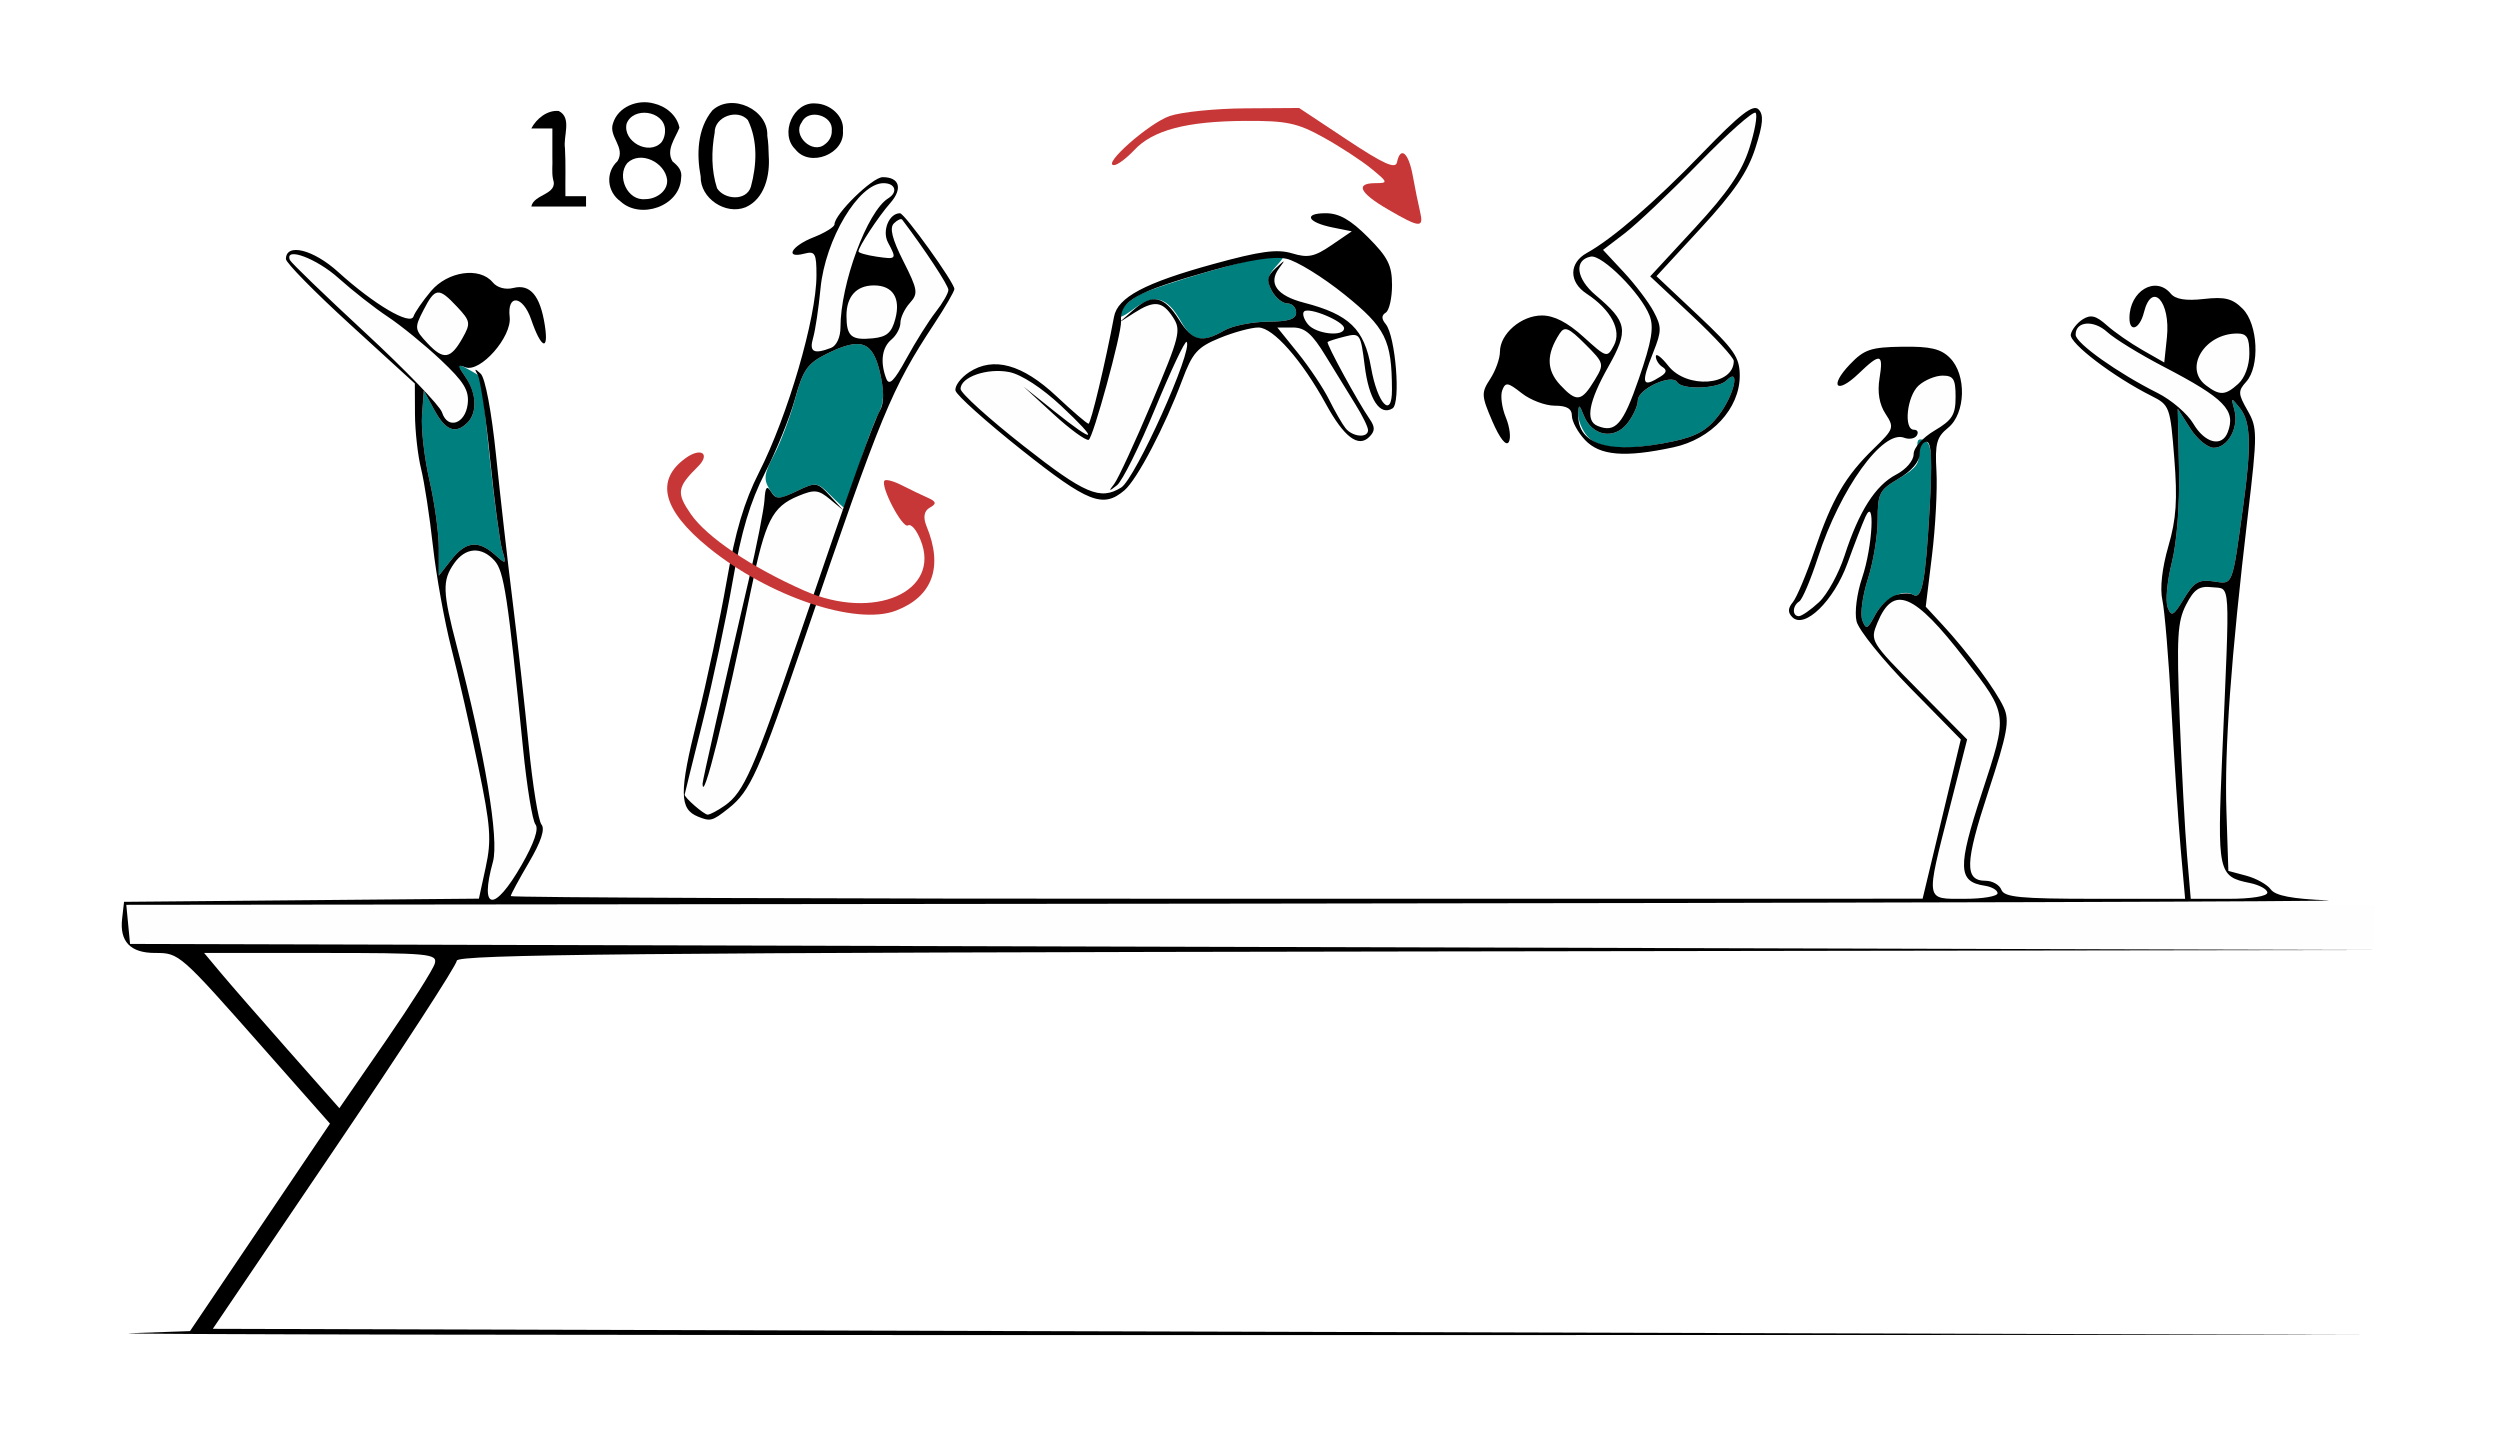
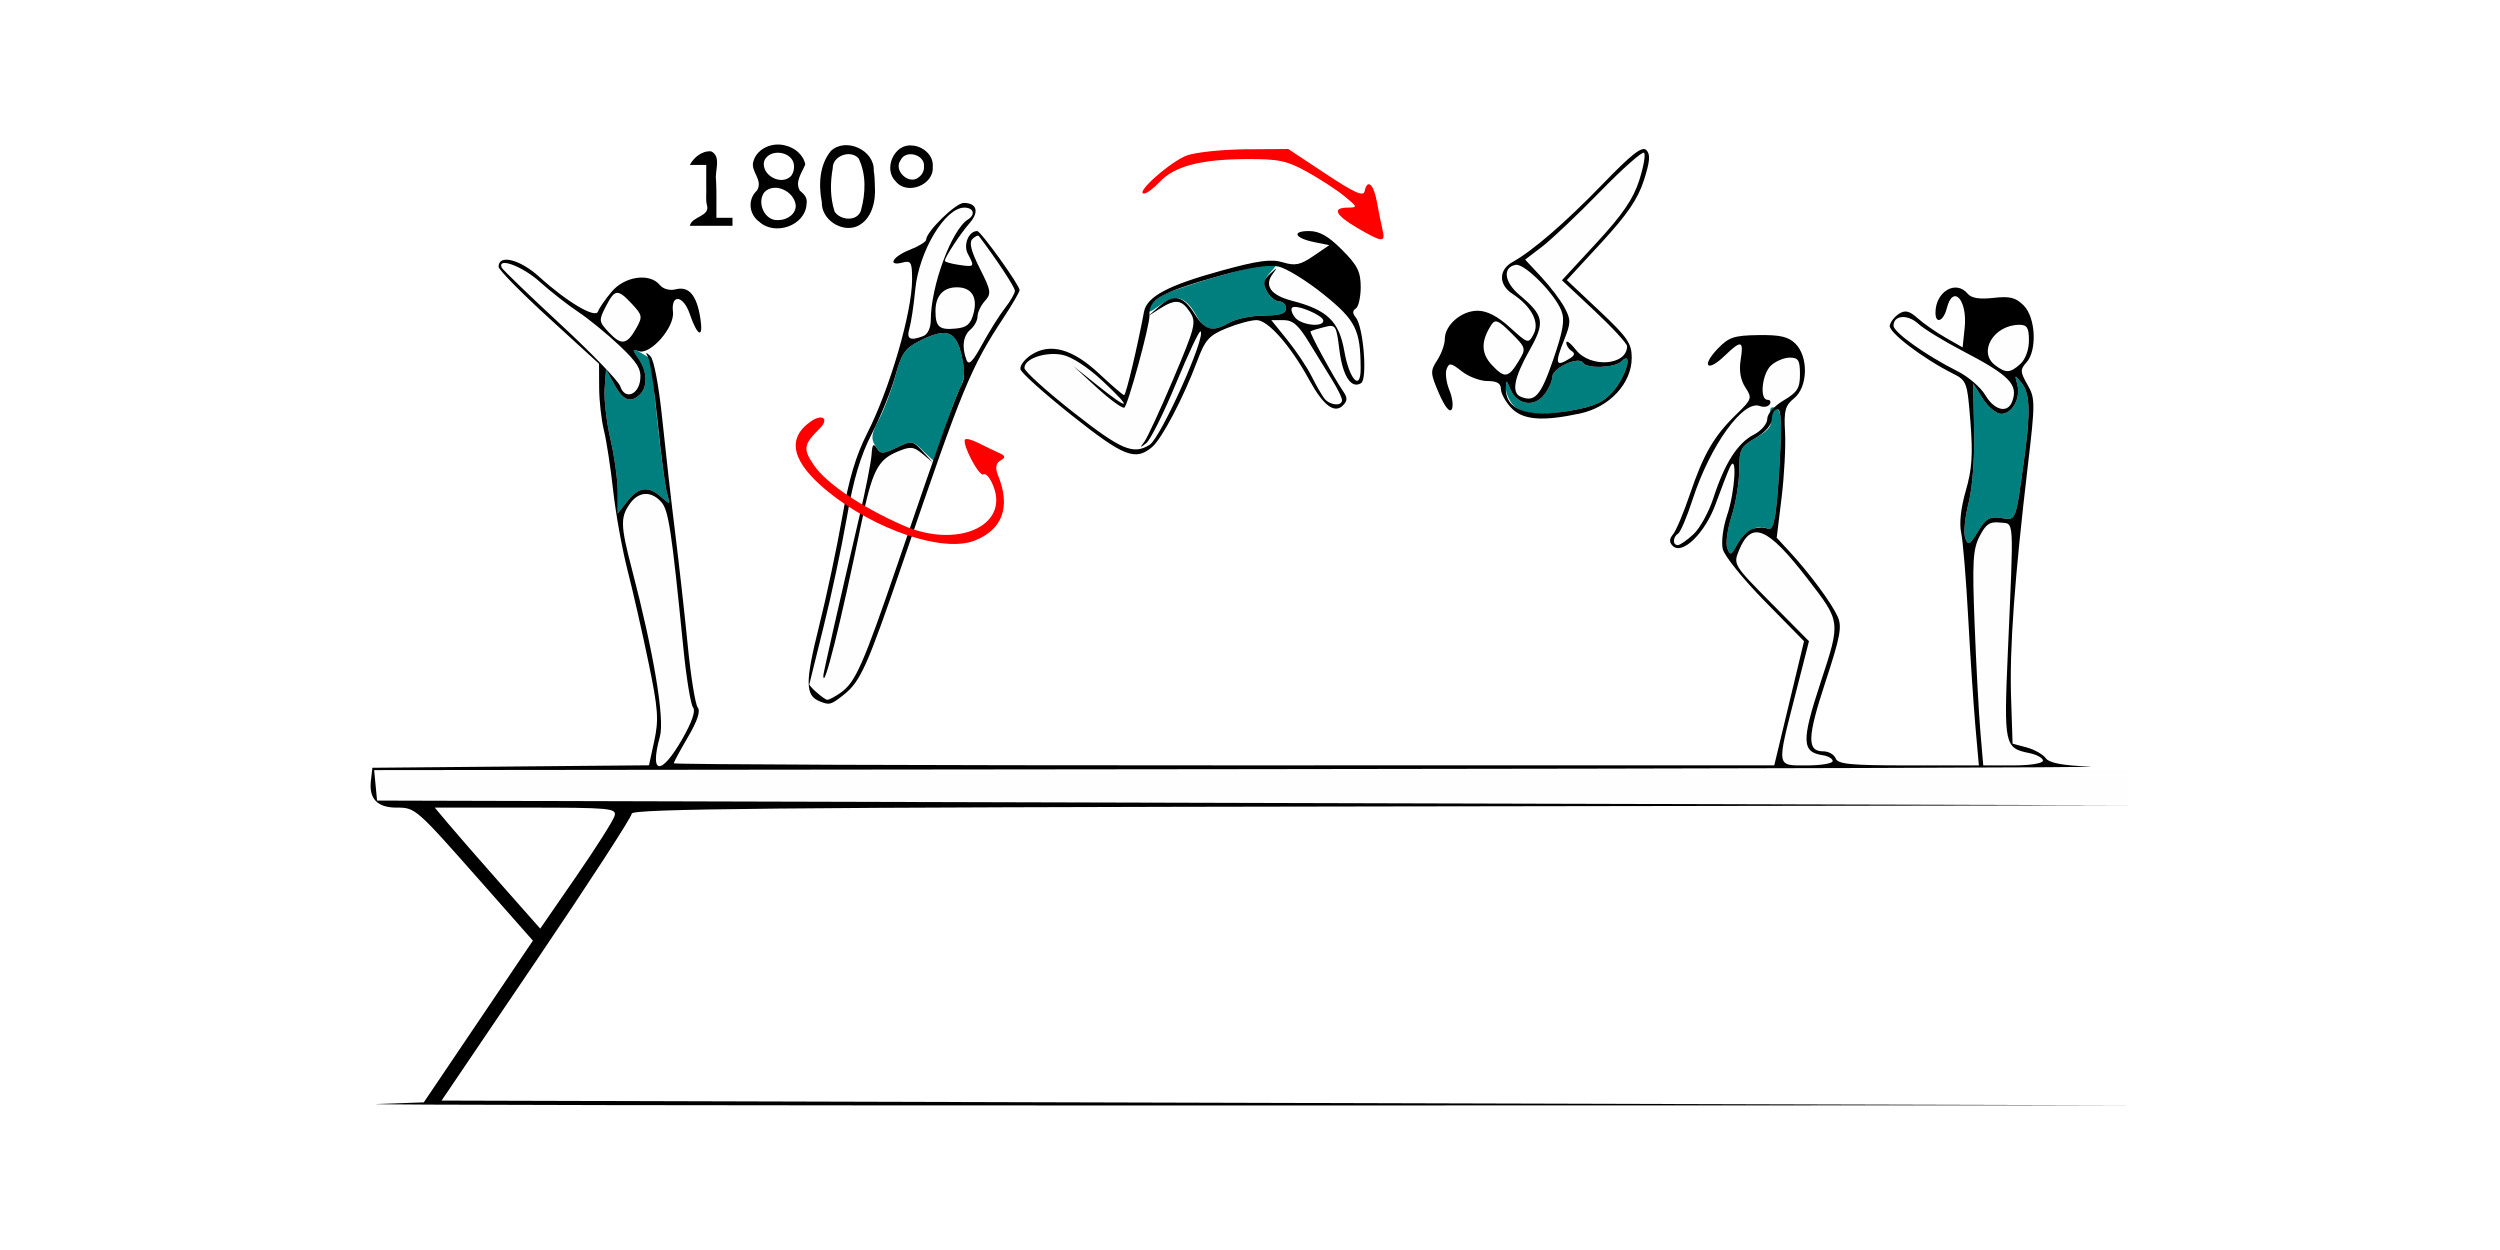
- <svg xmlns="http://www.w3.org/2000/svg" id="svg3336" version="1.1" width="389.72" height="224.062" viewBox="0 0 389.72 224.062">
+ <svg xmlns="http://www.w3.org/2000/svg" id="svg3336" version="1.1" width="500" height="250" viewBox="0 0 500 250">
  <defs id="defs3340" />
-   <g id="g4151" transform="translate(6.722193,0.4289145)">
+   <g id="g4151" transform="translate(61.86238,13.39766)">
    <path style="fill:#fefefe" d="m 13.707,146.562 c -0.343,-0.344 -0.623,-1.82 -0.623,-3.281 l 0,-2.656 175.234,0 175.234,0 0,3.281 0,3.281 -174.611,0 c -96.036,0 -174.891,-0.281 -175.234,-0.625 z m 55.457,-8.047 c 0.003,-0.645 0.433,-2.715 0.955,-4.601 0.982,-3.548 -1.235,-16.775 -5.632,-33.602 -2.232,-8.54 -2.286,-10.236 -0.415,-12.916 1.753,-2.51 4.26,-2.679 6.295,-0.424 1.488,1.65 2.064,5.438 4.447,29.278 0.593,5.93 1.464,11.256 1.935,11.837 1.056,1.3 -4.614,11.601 -6.385,11.601 -0.663,0 -1.203,-0.527 -1.2,-1.172 z m 225.249,-0.469 c 0.011,-0.902 1.258,-6.492 2.769,-12.422 l 2.749,-10.781 -7.585,-7.663 c -7.502,-7.579 -7.572,-7.695 -6.407,-10.516 2.486,-6.021 5.691,-4.697 13.667,5.647 6.732,8.731 6.697,8.451 2.618,20.885 -3.814,11.624 -3.747,13.821 0.442,14.447 4.057,0.606 1.853,2.044 -3.133,2.044 -4.28,0 -5.137,-0.275 -5.12,-1.641 z m 39.797,-5.156 c -0.319,-3.738 -0.836,-13.368 -1.148,-21.4 -0.488,-12.563 -0.349,-15.027 0.996,-17.635 1.261,-2.446 2.049,-2.975 4.08,-2.74 2.899,0.336 2.773,-1.797 1.555,26.276 -0.787,18.131 -0.635,18.836 4.254,19.817 4.949,0.993 3.038,2.48 -3.187,2.48 l -5.969,0 -0.58,-6.797 z m -232.742,-7.801 c -0.808,-0.81 -1.465,-1.549 -1.461,-1.641 0.004,-0.092 1.275,-5.23 2.825,-11.417 1.55,-6.188 3.645,-16.014 4.656,-21.837 1.989,-11.451 4.016,-16.949 5.163,-14.006 0.355,0.912 0.181,2.81 -0.388,4.219 -0.568,1.409 -1.872,6.569 -2.898,11.468 -1.025,4.898 -2.921,13.511 -4.214,19.14 -1.292,5.629 -2.175,10.409 -1.962,10.622 0.213,0.214 1.088,-2.915 1.945,-6.953 0.856,-4.038 2.158,-9.527 2.892,-12.198 0.734,-2.671 1.991,-8.367 2.795,-12.656 1.694,-9.046 2.885,-11.272 6.931,-12.953 2.623,-1.09 3.139,-1.026 4.755,0.595 1.793,1.798 1.744,2.02 -4.635,21.001 -7.075,21.051 -8.605,24.571 -11.601,26.676 -2.519,1.77 -2.984,1.764 -4.801,-0.059 z M 272.897,94.743 c 0,-0.485 0.388,-1.123 0.862,-1.416 0.474,-0.294 1.783,-3.377 2.91,-6.852 3.498,-10.791 10.106,-19.949 13.462,-18.657 2.42,0.931 1.705,4.194 -1.256,5.729 -3.238,1.68 -5.81,5.717 -8.049,12.634 -0.906,2.798 -2.701,6.068 -3.99,7.266 -2.463,2.29 -3.939,2.775 -3.939,1.296 z M 152.833,69.078 c -5.372,-4.219 -9.785,-8.208 -9.805,-8.863 -0.058,-1.86 4.166,-3.328 7.602,-2.64 1.866,0.373 5.097,2.482 8.081,5.274 6.032,5.644 5.46,6.062 -1.104,0.807 l -4.803,-3.845 4.673,4.293 c 2.57,2.361 5.05,4.176 5.512,4.033 0.461,-0.143 1.789,-4.233 2.951,-9.088 2.92,-12.203 7.012,-15.444 10.954,-8.674 1.733,2.977 1.731,3.104 -0.171,8.203 -2.618,7.018 -7.264,16.127 -8.671,17 -3.268,2.026 -5.668,1.001 -15.218,-6.499 z m 20.486,-5.713 c 2.344,-5.626 4.107,-10.385 3.917,-10.575 -0.19,-0.19 -2.124,3.991 -4.298,9.292 -2.174,5.301 -4.597,10.692 -5.383,11.981 -1.298,2.128 -1.295,2.214 0.036,0.938 0.807,-0.773 3.384,-6.009 5.728,-11.635 z m 161.87,2.249 c -0.915,-1.553 -3.424,-3.706 -5.575,-4.783 -6.186,-3.098 -12.74,-7.751 -12.767,-9.063 -0.043,-2.13 2.809,-2.378 4.93,-0.428 1.13,1.039 5.081,3.465 8.778,5.39 6.741,3.51 10.567,6.377 10.567,7.917 0,4.376 -3.581,4.96 -5.933,0.966 z m -132.154,0.715 c -0.513,-0.645 -1.668,-2.648 -2.567,-4.453 -0.899,-1.805 -3.083,-5.074 -4.852,-7.266 l -3.217,-3.984 2.42,0 c 1.884,0 3.019,0.986 5.125,4.453 1.488,2.449 3.582,5.853 4.652,7.565 1.071,1.712 1.947,3.505 1.947,3.984 0,1.273 -2.42,1.067 -3.507,-0.299 z m 88.787,0.551 c -1.758,-0.712 -1.403,-5.438 0.541,-7.203 0.94,-0.853 2.622,-1.552 3.738,-1.552 2.937,0 2.901,5.844 -0.048,7.916 -2.198,1.545 -2.392,1.583 -4.231,0.839 z m -49.533,-0.927 c -1.903,-0.788 -1.351,-3.781 1.696,-9.196 3.225,-5.732 3.005,-6.978 -1.977,-11.184 -3.035,-2.562 -3.399,-5.488 -0.747,-6.001 1.753,-0.339 7.793,5.716 9.155,9.178 0.72,1.829 0.356,3.989 -1.658,9.839 -2.472,7.182 -3.655,8.529 -6.469,7.363 z M 62.182,63.852 C 61.855,62.818 56.457,57.221 50.186,51.415 43.916,45.608 38.645,40.523 38.474,40.116 c -0.901,-2.143 4.147,-0.271 7.575,2.81 2.173,1.953 5.633,4.665 7.689,6.027 2.056,1.362 5.766,4.386 8.244,6.721 3.622,3.413 4.447,4.757 4.206,6.856 -0.361,3.143 -3.14,4.06 -4.006,1.323 z M 208.055,62.056 c -0.257,-0.416 -0.758,-2.963 -1.115,-5.659 -0.595,-4.497 -0.966,-5.085 -4.495,-7.12 -2.116,-1.22 -5.179,-2.496 -6.806,-2.836 -3.286,-0.686 -4.648,-2.87 -3.017,-4.841 1.801,-2.176 3.661,-1.482 10.179,3.801 6.486,5.257 7.439,7.149 7.469,14.833 0.01,2.449 -1.21,3.452 -2.215,1.821 z m 28.459,-2.454 c -2.183,-2.33 -2.214,-4.793 -0.101,-8.039 0.768,-1.179 1.407,-0.915 3.963,1.641 2.982,2.982 3.014,3.102 1.503,5.6 -2.062,3.41 -2.814,3.521 -5.365,0.797 z m 100.635,0.031 c -3.49,-2.658 -0.221,-8.07 4.874,-8.07 1.534,0 1.902,0.607 1.902,3.136 0,1.847 -0.702,3.773 -1.709,4.688 -2.041,1.853 -2.902,1.895 -5.067,0.247 z M 131.436,58.589 C 130.454,56.023 130.758,53.737 132.243,52.5 c 0.771,-0.642 1.402,-1.82 1.402,-2.619 0,-0.799 0.659,-2.182 1.464,-3.075 1.338,-1.483 1.251,-2.045 -1.008,-6.516 -1.744,-3.452 -2.18,-5.186 -1.48,-5.889 0.546,-0.547 1.131,-0.813 1.299,-0.589 3.591,4.75 7.201,10.241 7.201,10.952 0,0.506 -0.892,2.057 -1.982,3.448 -1.09,1.39 -3.136,4.644 -4.545,7.23 -1.93,3.541 -2.71,4.318 -3.158,3.147 z m 121.887,-2.018 c -1.126,-1.436 -1.728,-3.203 -1.422,-4.172 0.672,-2.125 -1.349,-5.949 -5.499,-10.402 l -3.235,-3.472 3.417,-2.611 c 1.879,-1.436 7.093,-6.382 11.585,-10.991 4.493,-4.609 8.443,-8.104 8.779,-7.767 0.336,0.337 -0.105,2.837 -0.98,5.556 -1.189,3.694 -3.341,6.838 -8.519,12.443 l -6.928,7.5 6.515,6.108 c 3.583,3.359 6.515,6.545 6.515,7.078 0,3.887 -7.342,4.41 -10.229,0.729 z M 59.92,53.082 c -2.028,-2.166 -2.056,-2.395 -0.623,-5.174 1.818,-3.527 2.365,-3.581 5.237,-0.514 2.083,2.224 2.144,2.569 0.864,4.847 -1.874,3.334 -2.984,3.504 -5.478,0.841 z m 60.109,-0.817 c 0.341,-1.16 0.863,-4.641 1.16,-7.734 0.737,-7.677 5.96,-16.406 9.816,-16.406 1.857,0 2.291,1.402 0.734,2.367 -3.266,2.025 -7.439,13.303 -7.439,20.104 0,1.543 -0.614,2.877 -1.478,3.21 -2.689,1.035 -3.429,0.626 -2.793,-1.54 z m 5.873,-0.346 c -1.069,-1.072 -0.77,-5.504 0.454,-6.732 1.486,-1.491 4.936,-1.433 6.207,0.103 0.623,0.753 0.734,2.294 0.286,3.984 -0.573,2.165 -1.325,2.816 -3.505,3.035 -1.527,0.153 -3.076,-0.022 -3.443,-0.391 z m 71.277,-1.786 c -0.65,-0.786 -0.925,-1.686 -0.612,-2.001 0.749,-0.752 6.238,1.541 6.238,2.606 0,1.385 -4.368,0.915 -5.626,-0.605 z" id="path3356" />
    <path style="fill:#007f7f" d="m 283.594,96.269 c -0.364,-0.935 0.024,-3.831 0.863,-6.436 0.839,-2.605 1.525,-6.755 1.525,-9.223 0,-4.161 0.246,-4.633 3.374,-6.484 2.694,-1.595 3.289,-2.446 2.95,-4.226 -0.321,-1.684 -0.085,-2.098 0.965,-1.694 1.167,0.449 1.293,2.229 0.789,11.087 -0.631,11.08 -1.181,13.85 -2.577,12.985 -1.565,-0.97 -4.564,0.645 -5.9,3.177 -1.176,2.229 -1.401,2.321 -1.988,0.814 z m 47.594,-2.025 c -0.367,-0.96 -0.074,-4.1 0.65,-6.979 0.793,-3.148 1.239,-8.969 1.12,-14.609 l -0.198,-9.375 1.936,3.047 c 1.065,1.676 2.721,3.047 3.681,3.047 2.214,0 3.955,-3.192 3.216,-5.895 -0.553,-2.02 -0.529,-2.026 0.883,-0.254 1.663,2.087 1.788,5.761 0.512,15.055 -1.769,12.884 -1.571,12.375 -4.635,11.924 -2.306,-0.34 -3.045,0.091 -4.621,2.69 -1.647,2.717 -1.957,2.881 -2.543,1.349 z M 61.682,85.028 c 0,-2.358 -0.652,-7.109 -1.45,-10.558 -0.797,-3.449 -1.323,-8.01 -1.168,-10.136 l 0.282,-3.865 1.66,3.047 c 1.748,3.209 3.303,3.788 5.163,1.922 1.567,-1.572 1.397,-4.626 -0.402,-7.202 -1.478,-2.117 -1.464,-2.15 0.467,-1.113 1.095,0.588 2.013,1.159 2.041,1.27 0.028,0.111 0.623,5.686 1.323,12.389 0.7,6.703 1.585,13.242 1.966,14.531 0.673,2.275 0.639,2.296 -1.163,0.703 -2.587,-2.287 -4.523,-2.05 -6.781,0.83 l -1.937,2.47 0,-4.287 z m 60.979,-8.338 c -1.963,-1.97 -2.191,-1.994 -5.182,-0.563 -2.959,1.416 -3.19,1.398 -4.264,-0.328 -0.933,-1.498 -0.805,-2.444 0.713,-5.296 1.017,-1.909 2.504,-5.853 3.304,-8.763 1.26,-4.585 1.922,-5.524 4.962,-7.031 5.274,-2.617 7.129,-1.957 8.262,2.938 0.729,3.154 0.66,4.699 -0.295,6.527 -0.688,1.317 -2.095,5.135 -3.126,8.486 -1.032,3.35 -1.975,6.091 -2.098,6.091 -0.122,0 -1.146,-0.927 -2.275,-2.06 z m 118.138,-9.03 c -0.851,-0.943 -1.52,-2.525 -1.487,-3.516 0.053,-1.622 0.14,-1.6 0.874,0.226 1.266,3.149 4.681,3.794 6.719,1.27 0.931,-1.154 1.694,-2.802 1.694,-3.664 0,-1.756 5.284,-4.198 6.126,-2.831 0.766,1.244 6.393,1.047 7.706,-0.27 2.194,-2.2 1.207,2.242 -1.201,5.409 -1.762,2.318 -3.464,3.3 -7.055,4.073 -7.082,1.524 -11.583,1.289 -13.374,-0.696 z M 177.371,49.665 c -2.183,-3.847 -4.094,-4.362 -7.319,-1.97 -1.98,1.469 -2.561,1.619 -2.156,0.56 0.305,-0.797 1.692,-2.04 3.083,-2.761 2.947,-1.529 18.829,-6.119 21.171,-6.119 1.498,0 1.497,0.111 -0.024,1.797 -1.293,1.434 -1.411,2.192 -0.579,3.75 0.573,1.074 1.658,1.953 2.411,1.953 0.753,0 1.369,0.633 1.369,1.406 0,1.048 -1.131,1.415 -4.439,1.439 -2.442,0.018 -5.491,0.636 -6.776,1.373 -3.494,2.004 -4.972,1.691 -6.742,-1.428 z" id="path3352" />
-     <path style="fill:#c83737" d="m 209.579,32.18 c -4.393,-2.566 -5.077,-4.052 -1.869,-4.059 1.99,-0.004 1.953,-0.127 -0.701,-2.293 -1.542,-1.258 -4.907,-3.45 -7.477,-4.87 -4.032,-2.228 -5.699,-2.576 -12.15,-2.54 -9.121,0.051 -14.367,1.429 -17.28,4.54 -1.213,1.295 -2.635,2.354 -3.16,2.354 -1.969,0 5.487,-6.573 8.69,-7.661 1.836,-0.624 7.123,-1.159 11.75,-1.19 l 8.411,-0.056 7.477,4.957 c 5.674,3.762 7.55,4.61 7.779,3.516 0.542,-2.588 1.812,-1.518 2.461,2.074 0.349,1.934 0.862,4.465 1.14,5.625 0.621,2.595 -0.035,2.544 -5.072,-0.398 z" id="path3350" />
+     <path style="fill:#ff0000" d="m 209.579,32.18 c -4.393,-2.566 -5.077,-4.052 -1.869,-4.059 1.99,-0.004 1.953,-0.127 -0.701,-2.293 -1.542,-1.258 -4.907,-3.45 -7.477,-4.87 -4.032,-2.228 -5.699,-2.576 -12.15,-2.54 -9.121,0.051 -14.367,1.429 -17.28,4.54 -1.213,1.295 -2.635,2.354 -3.16,2.354 -1.969,0 5.487,-6.573 8.69,-7.661 1.836,-0.624 7.123,-1.159 11.75,-1.19 l 8.411,-0.056 7.477,4.957 c 5.674,3.762 7.55,4.61 7.779,3.516 0.542,-2.588 1.812,-1.518 2.461,2.074 0.349,1.934 0.862,4.465 1.14,5.625 0.621,2.595 -0.035,2.544 -5.072,-0.398 z" id="path3350" />
    <path style="fill:#000000" d="m 13.551,207.402 9.346,-0.328 10.91,-16.171 10.91,-16.171 -10.293,-11.662 C 21.255,148.147 21.23,148.125 17.443,148.125 c -3.834,0 -5.535,-1.769 -5.128,-5.334 l 0.301,-2.635 27.658,-0.248 27.658,-0.248 1.065,-4.908 c 0.922,-4.246 0.765,-6.363 -1.164,-15.689 -1.226,-5.93 -3.11,-14.212 -4.187,-18.405 C 62.571,96.464 61.276,89.292 60.77,84.72 60.265,80.147 59.432,74.719 58.92,72.656 c -0.512,-2.062 -0.941,-5.898 -0.953,-8.523 l -0.022,-4.773 -10.047,-9.177 C 42.371,45.136 37.85,40.534 37.85,39.956 c 0,-2.558 4.261,-1.508 8.134,2.004 5.577,5.058 11.264,8.415 11.754,6.939 0.211,-0.636 1.433,-2.406 2.714,-3.934 2.616,-3.118 7.604,-3.833 9.633,-1.381 0.693,0.837 1.984,1.189 3.221,0.877 2.629,-0.662 4.192,1.2 4.908,5.845 0.634,4.119 -0.589,3.59 -2.13,-0.921 -1.285,-3.76 -3.78,-4.055 -3.354,-0.397 0.362,3.105 -4.594,8.726 -6.908,7.835 -1.267,-0.488 -1.264,-0.317 0.02,1.522 1.729,2.476 1.869,5.542 0.325,7.092 -1.86,1.866 -3.415,1.287 -5.163,-1.922 L 59.346,60.469 59.064,64.334 c -0.155,2.126 0.371,6.687 1.168,10.136 0.797,3.449 1.45,8.2 1.45,10.558 l 0,4.287 1.937,-2.47 c 2.258,-2.88 4.194,-3.116 6.781,-0.83 1.802,1.593 1.836,1.572 1.163,-0.703 -0.381,-1.289 -1.228,-7.665 -1.882,-14.168 -0.654,-6.504 -1.521,-12.41 -1.927,-13.125 -0.579,-1.02 -0.48,-1.06 0.46,-0.188 0.701,0.65 1.691,5.906 2.384,12.656 0.652,6.349 1.816,16.607 2.587,22.794 0.771,6.188 1.901,16.312 2.511,22.5 0.61,6.188 1.506,11.733 1.992,12.324 0.586,0.712 -0.072,2.699 -1.954,5.901 -1.56,2.655 -2.837,5.019 -2.837,5.254 0,0.235 49.521,0.423 110.047,0.417 l 110.047,-0.01 2.976,-12.412 2.976,-12.412 -7.826,-7.969 c -4.304,-4.383 -8.095,-9.08 -8.423,-10.438 -0.337,-1.394 0.045,-4.368 0.878,-6.83 1.621,-4.788 2.045,-12.858 0.497,-9.451 -0.469,1.031 -1.728,4.291 -2.8,7.244 -2.116,5.834 -6.685,10.291 -8.591,8.38 -0.723,-0.726 -0.699,-1.389 0.087,-2.339 0.603,-0.729 2.128,-4.366 3.388,-8.083 2.703,-7.972 4.795,-11.566 9.239,-15.875 3.131,-3.035 3.209,-3.269 1.811,-5.409 -0.963,-1.474 -1.281,-3.349 -0.933,-5.5 0.634,-3.922 0.148,-4.034 -3.266,-0.753 -3.435,3.302 -4.642,2.001 -1.346,-1.45 2.225,-2.33 3.267,-2.681 8.162,-2.75 4.382,-0.062 6.009,0.319 7.428,1.743 2.625,2.633 2.467,8.658 -0.286,10.895 -1.793,1.457 -2.06,2.455 -1.815,6.772 0.158,2.785 -0.153,8.676 -0.691,13.09 l -0.979,8.027 2.631,2.847 c 3.931,4.254 8.306,10.158 9.54,12.874 0.933,2.054 0.576,3.985 -2.433,13.154 -3.64,11.095 -3.722,13.85 -0.411,13.85 1.06,0 2.17,0.633 2.466,1.406 0.445,1.164 2.961,1.406 14.59,1.406 l 14.052,0 -0.687,-7.734 c -0.378,-4.254 -1.029,-14.062 -1.447,-21.797 -0.418,-7.734 -1.052,-15.393 -1.409,-17.018 -0.405,-1.844 -0.055,-5.004 0.93,-8.401 1.237,-4.268 1.437,-7.233 0.926,-13.713 -0.637,-8.075 -0.721,-8.302 -3.588,-9.745 -5.93,-2.984 -12.812,-8.227 -12.549,-9.56 0.147,-0.748 0.985,-1.814 1.861,-2.367 1.237,-0.782 2.073,-0.578 3.738,0.913 1.18,1.056 3.681,2.797 5.559,3.868 l 3.415,1.948 0.411,-3.899 c 0.593,-5.626 -2.352,-8.828 -3.585,-3.899 -0.645,2.58 -2.253,3.205 -2.253,0.876 0,-4.247 4.085,-6.659 6.445,-3.806 0.73,0.882 2.354,1.144 5.145,0.828 3.294,-0.372 4.459,-0.079 6.057,1.523 2.398,2.405 2.714,8.99 0.547,11.392 -1.289,1.428 -1.268,1.873 0.208,4.453 1.557,2.722 1.56,3.542 0.057,16.3 -2.652,22.506 -3.66,36.422 -3.342,46.181 l 0.303,9.31 2.803,0.75 c 1.541,0.412 3.257,1.373 3.812,2.134 0.715,0.98 3.306,1.477 8.88,1.703 4.329,0.175 -71.117,0.404 -167.656,0.509 l -175.527,0.191 0.293,3.047 0.293,3.047 175.234,0.472 175.234,0.472 -149.766,0.231 c -121.268,0.187 -149.766,0.46 -149.766,1.436 0,0.663 -8.558,13.846 -19.018,29.297 l -19.018,28.092 168.785,0.473 168.785,0.473 -179.907,0.033 c -98.949,0.018 -175.701,-0.115 -170.561,-0.295 z m 47.509,-57.636 c 0.415,-1.522 -0.872,-1.641 -17.758,-1.641 l -18.205,0 2.638,3.154 c 1.451,1.734 6.195,7.18 10.542,12.1 l 7.904,8.947 7.215,-10.46 c 3.968,-5.753 7.417,-11.198 7.663,-12.1 z m 13.528,-15.351 c 1.952,-3.409 2.716,-5.646 2.161,-6.328 -0.472,-0.581 -1.343,-5.907 -1.935,-11.837 -2.383,-23.84 -2.959,-27.628 -4.447,-29.278 -2.035,-2.255 -4.542,-2.086 -6.295,0.424 -1.872,2.681 -1.817,4.376 0.415,12.916 4.398,16.827 6.615,30.054 5.632,33.602 -2.124,7.672 0.213,7.934 4.469,0.501 z m 230.085,4.4 c 0,-0.48 -0.903,-1.007 -2.007,-1.172 -4.188,-0.625 -4.255,-2.822 -0.442,-14.447 4.08,-12.435 4.115,-12.155 -2.618,-20.885 -7.976,-10.344 -11.181,-11.668 -13.667,-5.647 -1.165,2.821 -1.095,2.936 6.407,10.516 l 7.585,7.663 -2.749,10.781 c -3.741,14.673 -3.843,14.062 2.35,14.062 2.827,0 5.14,-0.393 5.14,-0.872 z m 42.056,-0.089 c 0,-0.529 -1.252,-1.212 -2.783,-1.519 -4.889,-0.981 -5.041,-1.686 -4.254,-19.817 1.218,-28.073 1.344,-25.94 -1.555,-26.276 -2.03,-0.235 -2.819,0.294 -4.08,2.74 -1.345,2.608 -1.484,5.072 -0.996,17.635 0.312,8.032 0.828,17.662 1.148,21.4 l 0.58,6.797 5.969,0 c 3.454,-5e-5 5.969,-0.405 5.969,-0.961 z M 288.773,92.348 c 1.026,-0.327 2.245,-0.358 2.71,-0.07 1.4,0.868 1.946,-1.91 2.585,-13.137 0.445,-7.808 0.318,-10.704 -0.468,-10.704 -0.592,0 -1.077,0.858 -1.077,1.907 0,1.185 -1.238,2.639 -3.271,3.843 -3.014,1.784 -3.271,2.289 -3.271,6.423 0,2.468 -0.686,6.618 -1.525,9.223 -0.839,2.605 -1.227,5.501 -0.863,6.436 0.587,1.508 0.812,1.416 1.988,-0.814 0.729,-1.383 2.165,-2.781 3.191,-3.107 z m -11.937,1.099 c 1.289,-1.198 3.084,-4.468 3.99,-7.266 2.239,-6.918 4.811,-10.955 8.049,-12.634 1.532,-0.795 2.714,-2.173 2.714,-3.166 0,-1.016 1.381,-2.576 3.271,-3.694 2.757,-1.632 3.271,-2.456 3.271,-5.249 0,-2.775 -0.329,-3.313 -2.029,-3.313 -1.116,0 -2.798,0.698 -3.738,1.552 -1.825,1.657 -2.372,6.886 -0.719,6.886 0.544,0 0.741,0.403 0.437,0.897 -0.304,0.493 -1.195,0.649 -1.98,0.347 -3.325,-1.28 -9.951,7.93 -13.432,18.668 -1.126,3.475 -2.436,6.558 -2.91,6.852 -1.084,0.672 -1.129,2.299 -0.064,2.299 0.439,0 1.852,-0.98 3.141,-2.178 z m 61.516,-3.242 c 3.064,0.451 2.866,0.961 4.635,-11.924 1.276,-9.294 1.151,-12.968 -0.512,-15.055 -1.412,-1.772 -1.435,-1.765 -0.883,0.254 0.74,2.703 -1.001,5.895 -3.216,5.895 -0.959,0 -2.616,-1.371 -3.681,-3.047 l -1.936,-3.047 0.198,9.375 c 0.119,5.639 -0.327,11.46 -1.12,14.609 -0.725,2.878 -1.018,6.019 -0.65,6.979 0.586,1.532 0.896,1.368 2.543,-1.349 1.576,-2.599 2.315,-3.029 4.621,-2.69 z m 2.202,-23.251 c 1.313,-3.433 -0.48,-5.268 -9.999,-10.224 -3.698,-1.925 -7.648,-4.351 -8.778,-5.39 -2.121,-1.95 -4.973,-1.703 -4.93,0.428 0.026,1.313 6.58,5.965 12.767,9.063 2.152,1.078 4.661,3.23 5.575,4.783 1.8,3.056 4.455,3.72 5.366,1.341 z M 66.188,62.529 c 0.241,-2.099 -0.583,-3.443 -4.206,-6.856 -2.478,-2.335 -6.188,-5.359 -8.244,-6.721 -2.056,-1.362 -5.516,-4.074 -7.689,-6.027 -3.428,-3.08 -8.477,-4.953 -7.575,-2.81 0.171,0.407 5.442,5.492 11.713,11.299 6.271,5.807 11.669,11.404 11.996,12.438 0.866,2.737 3.645,1.82 4.006,-1.323 z M 342.216,59.386 c 1.007,-0.914 1.709,-2.84 1.709,-4.688 0,-2.529 -0.368,-3.136 -1.902,-3.136 -5.095,0 -8.364,5.412 -4.874,8.07 2.164,1.648 3.026,1.606 5.067,-0.247 z M 65.397,52.241 c 1.28,-2.278 1.219,-2.623 -0.864,-4.847 -2.872,-3.067 -3.419,-3.013 -5.237,0.514 -1.433,2.779 -1.405,3.008 0.623,5.174 2.494,2.663 3.604,2.492 5.478,-0.841 z M 102.092,126.876 c -2.922,-1.181 -2.95,-3.782 -0.163,-14.943 1.532,-6.133 3.617,-15.942 4.634,-21.797 1.327,-7.639 2.743,-12.406 5.013,-16.875 4.52,-8.899 8.97,-24.14 8.979,-30.75 0.005,-3.436 -0.216,-3.839 -1.864,-3.406 -3.17,0.832 -2.062,-1.178 1.402,-2.541 1.799,-0.708 3.271,-1.616 3.271,-2.017 0,-1.582 5.902,-7.358 7.518,-7.358 2.636,0 3.151,1.794 1.163,4.054 -1.838,2.089 -4.943,6.817 -4.943,7.526 0,0.217 1.262,0.581 2.804,0.808 3.149,0.464 3.194,0.408 1.804,-2.197 -0.966,-1.811 0.158,-4.566 1.864,-4.566 0.721,0 8.481,10.807 8.481,11.81 0,0.359 -1.418,2.805 -3.15,5.436 -6.645,10.091 -8.172,13.796 -20.143,48.847 -7.183,21.032 -8.505,23.989 -11.936,26.696 -2.507,1.978 -2.798,2.056 -4.734,1.274 z m 4.177,-1.727 c 2.964,-2.083 4.489,-5.545 11.558,-26.242 8.547,-25.024 11.56,-33.455 12.667,-35.439 0.612,-1.096 0.599,-3.058 -0.036,-5.804 -1.136,-4.912 -2.986,-5.573 -8.265,-2.954 -3.033,1.504 -3.707,2.456 -4.982,7.031 -0.811,2.91 -2.912,8.094 -4.669,11.52 -2.318,4.52 -3.702,9.15 -5.044,16.875 -1.017,5.855 -3.117,15.709 -4.667,21.896 -1.55,6.188 -2.821,11.325 -2.825,11.417 -0.021,0.474 3.023,3.114 3.59,3.114 0.363,0 1.566,-0.636 2.672,-1.414 z m -3.466,-3.444 c 0,-0.499 3.172,-14.483 7.191,-31.705 1.264,-5.414 2.37,-11.036 2.46,-12.494 0.124,-2.03 0.366,-2.327 1.032,-1.268 0.762,1.212 1.255,1.199 3.995,-0.112 3.022,-1.445 3.195,-1.42 5.205,0.764 l 2.079,2.259 -2.079,-1.729 c -1.821,-1.515 -2.438,-1.58 -4.979,-0.525 -4.048,1.682 -5.115,3.794 -7.33,14.511 -4.109,19.885 -7.575,33.746 -7.575,30.298 z m 36.335,-73.492 c 1.09,-1.39 1.982,-2.942 1.982,-3.448 0,-0.711 -3.61,-6.202 -7.201,-10.952 -0.169,-0.223 -0.754,0.042 -1.299,0.589 -0.7,0.702 -0.264,2.437 1.48,5.889 2.258,4.471 2.345,5.033 1.008,6.516 -0.805,0.892 -1.464,2.276 -1.464,3.075 0,0.799 -0.631,1.977 -1.402,2.619 -1.485,1.237 -1.789,3.523 -0.807,6.089 0.448,1.171 1.227,0.394 3.158,-3.147 1.41,-2.586 3.455,-5.839 4.545,-7.23 z m -16.318,5.593 c 0.864,-0.333 1.478,-1.667 1.478,-3.21 0,-6.801 4.173,-18.079 7.439,-20.104 1.558,-0.966 1.123,-2.367 -0.734,-2.367 -3.857,0 -9.08,8.729 -9.816,16.406 -0.297,3.094 -0.819,6.574 -1.16,7.734 -0.637,2.167 0.104,2.575 2.793,1.54 z m 10.028,-4.531 c 0.86,-3.251 -0.396,-5.212 -3.337,-5.212 -2.722,0 -4.278,1.716 -4.278,4.719 0,3.222 0.75,3.866 4.11,3.529 2.18,-0.219 2.932,-0.871 3.505,-3.035 z m 19.713,20.454 c -5.521,-4.383 -10.169,-8.549 -10.329,-9.258 -0.16,-0.709 0.794,-2.003 2.121,-2.875 3.789,-2.49 8.299,-1.245 13.64,3.766 2.499,2.345 4.736,4.263 4.971,4.263 0.364,0 2.647,-9.573 3.975,-16.67 0.569,-3.038 4.798,-5.284 15.489,-8.225 7.324,-2.015 9.942,-2.37 12.272,-1.665 2.47,0.747 3.49,0.536 6.133,-1.269 l 3.171,-2.165 -2.956,-0.593 c -3.961,-0.795 -4.671,-2.226 -1.104,-2.226 2.089,0 3.865,1.01 6.597,3.75 3.097,3.106 3.738,4.384 3.738,7.445 0,2.032 -0.441,3.968 -0.98,4.302 -0.684,0.424 -0.684,0.966 -9e-5,1.792 1.524,1.843 2.369,12.319 1.059,13.131 -1.975,1.225 -3.688,-1.399 -4.342,-6.652 -0.623,-4.999 -0.721,-5.143 -3.095,-4.546 -1.348,0.339 -2.556,0.722 -2.683,0.85 -0.249,0.25 4.706,9.337 6.55,12.011 0.867,1.258 0.854,1.875 -0.06,2.791 -1.705,1.711 -3.935,0.021 -6.746,-5.113 C 196.228,55.714 191.742,50.625 189.452,50.625 c -1.127,0 -3.847,0.738 -6.044,1.641 -3.47,1.425 -4.238,2.288 -5.839,6.565 -2.731,7.295 -7.033,15.499 -9.009,17.178 -3.34,2.838 -5.659,1.928 -15.999,-6.279 z m 15.489,5.847 c 2.226,-1.38 11.31,-21.592 10.203,-22.703 -0.238,-0.239 -2.441,4.428 -4.894,10.37 -2.453,5.943 -5.138,11.336 -5.966,11.984 -1.282,1.003 -1.344,0.969 -0.416,-0.229 0.599,-0.774 3.22,-6.45 5.824,-12.613 4.414,-10.448 4.639,-11.351 3.328,-13.358 -1.658,-2.538 -2.93,-2.679 -6.061,-0.671 l -2.311,1.481 2.255,-1.989 c 2.9,-2.559 4.741,-2.148 7.078,1.579 2.081,3.318 3.539,3.664 7.022,1.666 1.285,-0.737 4.334,-1.355 6.776,-1.373 3.308,-0.025 4.439,-0.392 4.439,-1.439 0,-0.773 -0.616,-1.406 -1.369,-1.406 -0.753,0 -1.845,-0.893 -2.428,-1.984 -0.86,-1.612 -0.745,-2.271 0.617,-3.516 1.525,-1.393 1.574,-1.394 0.542,-0.009 -1.768,2.374 -0.394,4.29 3.869,5.395 7.054,1.828 9.398,4.094 10.45,10.102 0.995,5.679 3.279,8.096 3.261,3.451 -0.03,-7.749 -0.975,-9.649 -7.366,-14.802 -3.396,-2.739 -7.488,-5.261 -9.093,-5.606 -1.946,-0.418 -5.812,0.19 -11.611,1.825 -11.962,3.374 -14.388,4.737 -14.165,7.957 0.124,1.789 -4.377,18.241 -5.047,18.449 -0.461,0.143 -2.942,-1.672 -5.512,-4.033 l -4.673,-4.293 4.803,3.845 c 6.563,5.255 7.135,4.837 1.104,-0.807 -2.983,-2.792 -6.215,-4.901 -8.081,-5.274 -3.435,-0.687 -7.66,0.78 -7.602,2.64 0.021,0.656 4.433,4.644 9.805,8.863 9.55,7.5 11.95,8.525 15.218,6.499 z m 38.491,-8.949 c 0,-0.48 -0.876,-2.273 -1.947,-3.984 -1.071,-1.712 -3.164,-5.116 -4.652,-7.565 C 197.837,51.611 196.702,50.625 194.818,50.625 l -2.42,0 3.217,3.984 c 1.769,2.191 3.953,5.461 4.852,7.266 0.899,1.805 2.055,3.809 2.567,4.453 1.087,1.366 3.507,1.573 3.507,0.299 z m -3.738,-15.889 c 0,-1.065 -5.488,-3.358 -6.238,-2.606 -0.314,0.315 -0.038,1.215 0.612,2.001 1.258,1.52 5.626,1.99 5.626,0.605 z m 37.546,17.404 c -1.118,-1.193 -2.032,-2.881 -2.032,-3.75 0,-1.114 -0.79,-1.58 -2.678,-1.58 -1.473,0 -3.787,-0.875 -5.143,-1.945 -2.166,-1.709 -2.534,-1.764 -3.036,-0.452 -0.314,0.821 -0.062,2.726 0.56,4.232 0.622,1.506 0.826,3.235 0.452,3.841 -0.416,0.675 -1.401,-0.571 -2.541,-3.214 -1.737,-4.026 -1.761,-4.471 -0.346,-6.637 0.834,-1.277 1.516,-3.18 1.516,-4.229 0,-2.792 3.313,-5.658 6.539,-5.658 1.897,0 3.989,1.076 6.481,3.335 3.62,3.28 3.697,3.302 4.742,1.343 1.258,-2.358 -0.436,-5.565 -4.271,-8.085 -2.769,-1.82 -2.741,-4.793 0.06,-6.341 3.994,-2.208 10.603,-7.922 17.969,-15.536 5.89,-6.089 7.945,-7.69 8.787,-6.845 0.842,0.844 0.725,2.263 -0.5,6.069 -1.195,3.715 -3.338,6.853 -8.502,12.451 l -6.904,7.484 6.491,6.111 c 5.649,5.318 6.491,6.539 6.491,9.412 0,5.119 -4.408,9.877 -10.331,11.151 -7.604,1.636 -11.495,1.31 -13.805,-1.156 z m 13.824,0.214 c 3.591,-0.773 5.293,-1.755 7.055,-4.073 2.408,-3.167 3.395,-7.609 1.201,-5.409 -1.313,1.317 -6.939,1.515 -7.706,0.27 -0.842,-1.367 -6.126,1.075 -6.126,2.831 0,0.861 -0.762,2.51 -1.694,3.664 -2.038,2.524 -5.453,1.879 -6.719,-1.27 -0.734,-1.826 -0.821,-1.848 -0.874,-0.226 -0.159,4.837 5.069,6.319 14.862,4.212 z m -5.414,-9.768 c 2.014,-5.85 2.378,-8.01 1.658,-9.839 -1.363,-3.462 -7.403,-9.517 -9.155,-9.178 -2.652,0.512 -2.288,3.439 0.747,6.001 4.982,4.205 5.202,5.451 1.977,11.184 -3.047,5.416 -3.599,8.409 -1.696,9.196 2.814,1.165 3.997,-0.181 6.469,-7.363 z m -6.88,0.215 c 1.511,-2.498 1.479,-2.618 -1.503,-5.6 -2.556,-2.556 -3.195,-2.821 -3.963,-1.641 -2.112,3.245 -2.081,5.708 0.101,8.039 2.551,2.724 3.302,2.612 5.365,-0.797 z m 10.324,-0.576 c 0.884,-0.562 0.955,-1 0.234,-1.447 -0.569,-0.353 -1.034,-1.095 -1.034,-1.65 0,-0.555 0.872,0.103 1.937,1.462 2.872,3.662 10.213,3.123 10.213,-0.75 0,-0.533 -2.932,-3.719 -6.515,-7.078 l -6.515,-6.108 6.928,-7.5 c 5.178,-5.605 7.33,-8.749 8.519,-12.443 0.875,-2.719 1.316,-5.219 0.98,-5.556 -0.336,-0.337 -4.287,3.158 -8.779,7.767 -4.493,4.609 -9.706,9.554 -11.585,10.991 l -3.417,2.611 3.235,3.472 c 1.779,1.909 3.873,4.67 4.653,6.134 1.271,2.388 1.266,3.043 -0.052,6.347 -1.982,4.969 -1.768,5.636 1.2,3.749 z" id="path3348" />
-     <path id="path4154" d="m 132.956,94.76 c -6.236,2.397 -19.861,-2.195 -29.259,-9.862 -7.156,-5.838 -8.325,-10.497 -3.499,-13.939 2.399,-1.711 3.874,-0.629 1.86,1.363 -3.233,3.199 -3.365,4.089 -1.096,7.379 2.487,3.605 9.44,8.296 17.718,11.953 10.849,4.793 21.415,0.154 18.086,-7.941 -0.663,-1.613 -1.463,-2.527 -1.952,-2.232 -0.855,0.515 -4.326,-6.108 -3.659,-6.98 0.201,-0.262 1.428,0.065 2.726,0.727 1.299,0.662 3.127,1.541 4.063,1.953 1.292,0.57 1.363,0.935 0.294,1.517 -0.916,0.499 -1.097,1.518 -0.517,2.922 2.616,6.337 0.945,10.944 -4.766,13.14 z" style="fill:#c83737" />
+     <path id="path4154" d="m 132.956,94.76 c -6.236,2.397 -19.861,-2.195 -29.259,-9.862 -7.156,-5.838 -8.325,-10.497 -3.499,-13.939 2.399,-1.711 3.874,-0.629 1.86,1.363 -3.233,3.199 -3.365,4.089 -1.096,7.379 2.487,3.605 9.44,8.296 17.718,11.953 10.849,4.793 21.415,0.154 18.086,-7.941 -0.663,-1.613 -1.463,-2.527 -1.952,-2.232 -0.855,0.515 -4.326,-6.108 -3.659,-6.98 0.201,-0.262 1.428,0.065 2.726,0.727 1.299,0.662 3.127,1.541 4.063,1.953 1.292,0.57 1.363,0.935 0.294,1.517 -0.916,0.499 -1.097,1.518 -0.517,2.922 2.616,6.337 0.945,10.944 -4.766,13.14 z" style="fill:#ff0000" />
    <path d="m 84.635,31.764 c -2.843,0 -5.687,0 -8.53,0 0.391,-1.975 4.231,-1.831 3.388,-4.248 -0.238,-1.1 -0.043,-2.291 -0.107,-3.428 0,-1.498 0,-2.997 0,-4.495 -1.094,0 -2.187,0 -3.281,0 0.796,-1.524 2.477,-2.889 4.271,-2.721 2.118,1.048 0.669,3.966 0.974,5.815 0.136,2.485 0.038,4.979 0.068,7.469 1.072,0 2.145,0 3.217,0 0,0.536 -2e-5,1.073 2e-5,1.609 z" id="path4159" style="color:#000000;font-style:normal;font-variant:normal;font-weight:normal;font-stretch:normal;font-size:medium;line-height:125%;font-family:sans-serif;-inkscape-font-specification:'sans-serif, Normal';text-indent:0;text-align:start;text-decoration:none;text-decoration-line:none;text-decoration-style:solid;text-decoration-color:#000000;letter-spacing:0px;word-spacing:0px;text-transform:none;direction:ltr;block-progression:tb;writing-mode:lr-tb;baseline-shift:baseline;text-anchor:start;white-space:normal;clip-rule:nonzero;visibility:visible;isolation:auto;mix-blend-mode:normal;color-interpolation:sRGB;color-interpolation-filters:linearRGB;solid-color:#000000;solid-opacity:1;fill:#000000;fill-opacity:1;fill-rule:nonzero;stroke:none;stroke-width:1px;stroke-linecap:butt;stroke-linejoin:miter;stroke-miterlimit:4;stroke-dasharray:none;stroke-dashoffset:0;stroke-opacity:1;color-rendering:auto;image-rendering:auto;shape-rendering:auto;text-rendering:auto" />
    <path d="m 99.452,27.372 c -0.21,4.367 -6.328,6.452 -9.438,3.601 -2.125,-1.521 -2.385,-4.512 -0.473,-6.281 1.309,-2.178 -1.443,-3.818 -0.704,-5.893 0.786,-2.595 3.845,-3.782 6.334,-3.106 1.878,0.423 3.648,1.839 4.023,3.795 -0.648,1.635 -2.149,3.48 -1.073,5.251 0.85,0.702 1.547,1.398 1.33,2.633 z m -2.508,-7.694 c -0.242,-2.871 -4.978,-3.513 -5.988,-0.821 -0.628,2.773 3.456,5.004 5.42,2.917 0.448,-0.594 0.617,-1.363 0.568,-2.096 z m 0.328,7.895 c -0.339,-2.683 -4.129,-4.587 -6.214,-2.584 -1.678,2.074 0.021,5.929 2.817,5.625 1.639,0.018 3.565,-1.221 3.397,-3.042 z" id="path4162" style="color:#000000;font-style:normal;font-variant:normal;font-weight:normal;font-stretch:normal;font-size:medium;line-height:125%;font-family:sans-serif;-inkscape-font-specification:'sans-serif, Normal';text-indent:0;text-align:start;text-decoration:none;text-decoration-line:none;text-decoration-style:solid;text-decoration-color:#000000;letter-spacing:0px;word-spacing:0px;text-transform:none;direction:ltr;block-progression:tb;writing-mode:lr-tb;baseline-shift:baseline;text-anchor:start;white-space:normal;clip-rule:nonzero;visibility:visible;isolation:auto;mix-blend-mode:normal;color-interpolation:sRGB;color-interpolation-filters:linearRGB;solid-color:#000000;solid-opacity:1;fill:#000000;fill-opacity:1;fill-rule:nonzero;stroke:none;stroke-width:1px;stroke-linecap:butt;stroke-linejoin:miter;stroke-miterlimit:4;stroke-dasharray:none;stroke-dashoffset:0;stroke-opacity:1;color-rendering:auto;image-rendering:auto;shape-rendering:auto;text-rendering:auto" />
    <path d="m 113.115,23.879 c 0.213,2.987 -0.603,6.667 -3.607,8.001 -3.136,1.251 -7.096,-1.401 -7.005,-4.809 -0.66,-3.469 -0.523,-7.448 1.823,-10.292 3.002,-2.776 8.739,-0.143 8.563,3.951 0.171,1.041 0.199,2.097 0.226,3.149 z m -2.783,4.805 c 0.917,-3.385 1.103,-7.168 -0.469,-10.394 -1.603,-1.834 -5.235,-0.518 -5.176,1.954 -0.518,2.866 -0.535,5.88 0.37,8.672 1.115,1.785 4.555,2.062 5.276,-0.232 z" id="path4164" style="color:#000000;font-style:normal;font-variant:normal;font-weight:normal;font-stretch:normal;font-size:medium;line-height:125%;font-family:sans-serif;-inkscape-font-specification:'sans-serif, Normal';text-indent:0;text-align:start;text-decoration:none;text-decoration-line:none;text-decoration-style:solid;text-decoration-color:#000000;letter-spacing:0px;word-spacing:0px;text-transform:none;direction:ltr;block-progression:tb;writing-mode:lr-tb;baseline-shift:baseline;text-anchor:start;white-space:normal;clip-rule:nonzero;visibility:visible;isolation:auto;mix-blend-mode:normal;color-interpolation:sRGB;color-interpolation-filters:linearRGB;solid-color:#000000;solid-opacity:1;fill:#000000;fill-opacity:1;fill-rule:nonzero;stroke:none;stroke-width:1px;stroke-linecap:butt;stroke-linejoin:miter;stroke-miterlimit:4;stroke-dasharray:none;stroke-dashoffset:0;stroke-opacity:1;color-rendering:auto;image-rendering:auto;shape-rendering:auto;text-rendering:auto" />
    <path d="m 124.683,19.953 c 0.315,3.638 -5.185,5.791 -7.419,2.899 -2.51,-2.403 -0.314,-7.512 3.206,-7.149 2.177,0.068 4.444,1.928 4.213,4.25 z m -1.746,0 c 0.29,-2.411 -3.672,-3.524 -4.678,-1.313 -1.513,2.034 1.677,5.067 3.62,3.416 0.665,-0.472 1.103,-1.279 1.059,-2.103 z" id="path4166" style="color:#000000;font-style:normal;font-variant:normal;font-weight:normal;font-stretch:normal;font-size:medium;line-height:125%;font-family:sans-serif;-inkscape-font-specification:'sans-serif, Normal';text-indent:0;text-align:start;text-decoration:none;text-decoration-line:none;text-decoration-style:solid;text-decoration-color:#000000;letter-spacing:0px;word-spacing:0px;text-transform:none;direction:ltr;block-progression:tb;writing-mode:lr-tb;baseline-shift:baseline;text-anchor:start;white-space:normal;clip-rule:nonzero;visibility:visible;isolation:auto;mix-blend-mode:normal;color-interpolation:sRGB;color-interpolation-filters:linearRGB;solid-color:#000000;solid-opacity:1;fill:#000000;fill-opacity:1;fill-rule:nonzero;stroke:none;stroke-width:1px;stroke-linecap:butt;stroke-linejoin:miter;stroke-miterlimit:4;stroke-dasharray:none;stroke-dashoffset:0;stroke-opacity:1;color-rendering:auto;image-rendering:auto;shape-rendering:auto;text-rendering:auto" />
  </g>
</svg>
